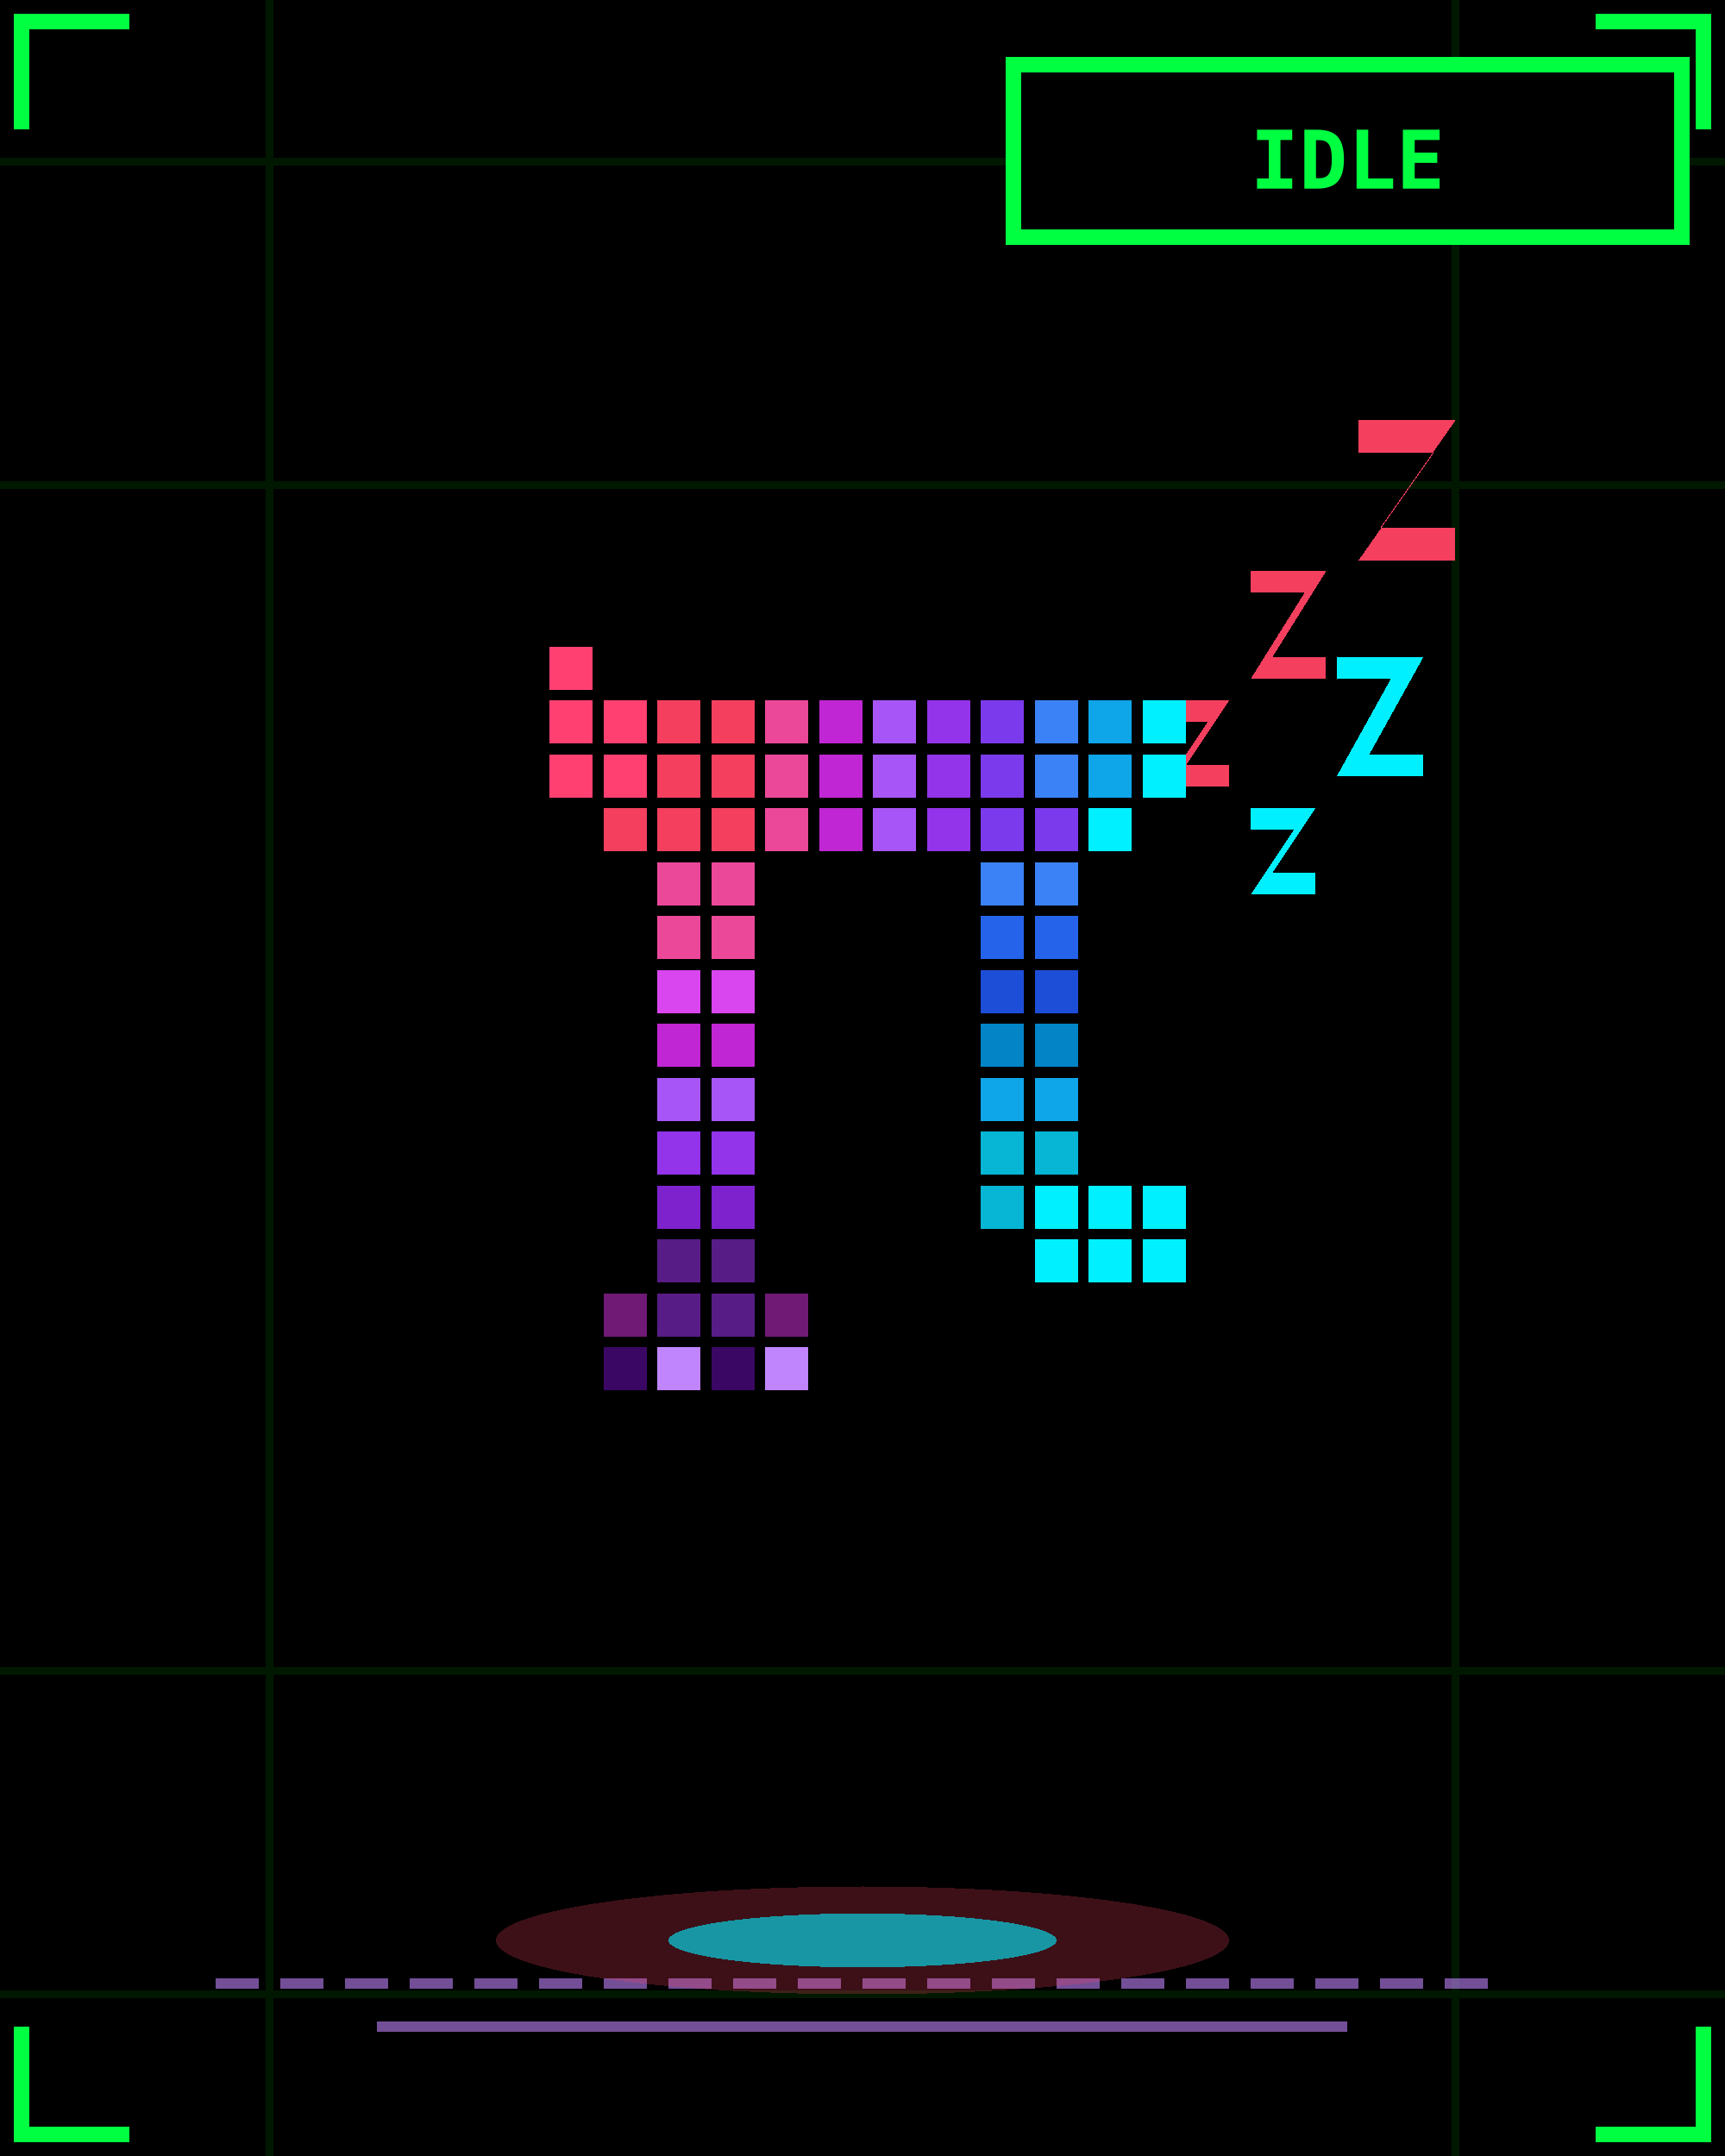
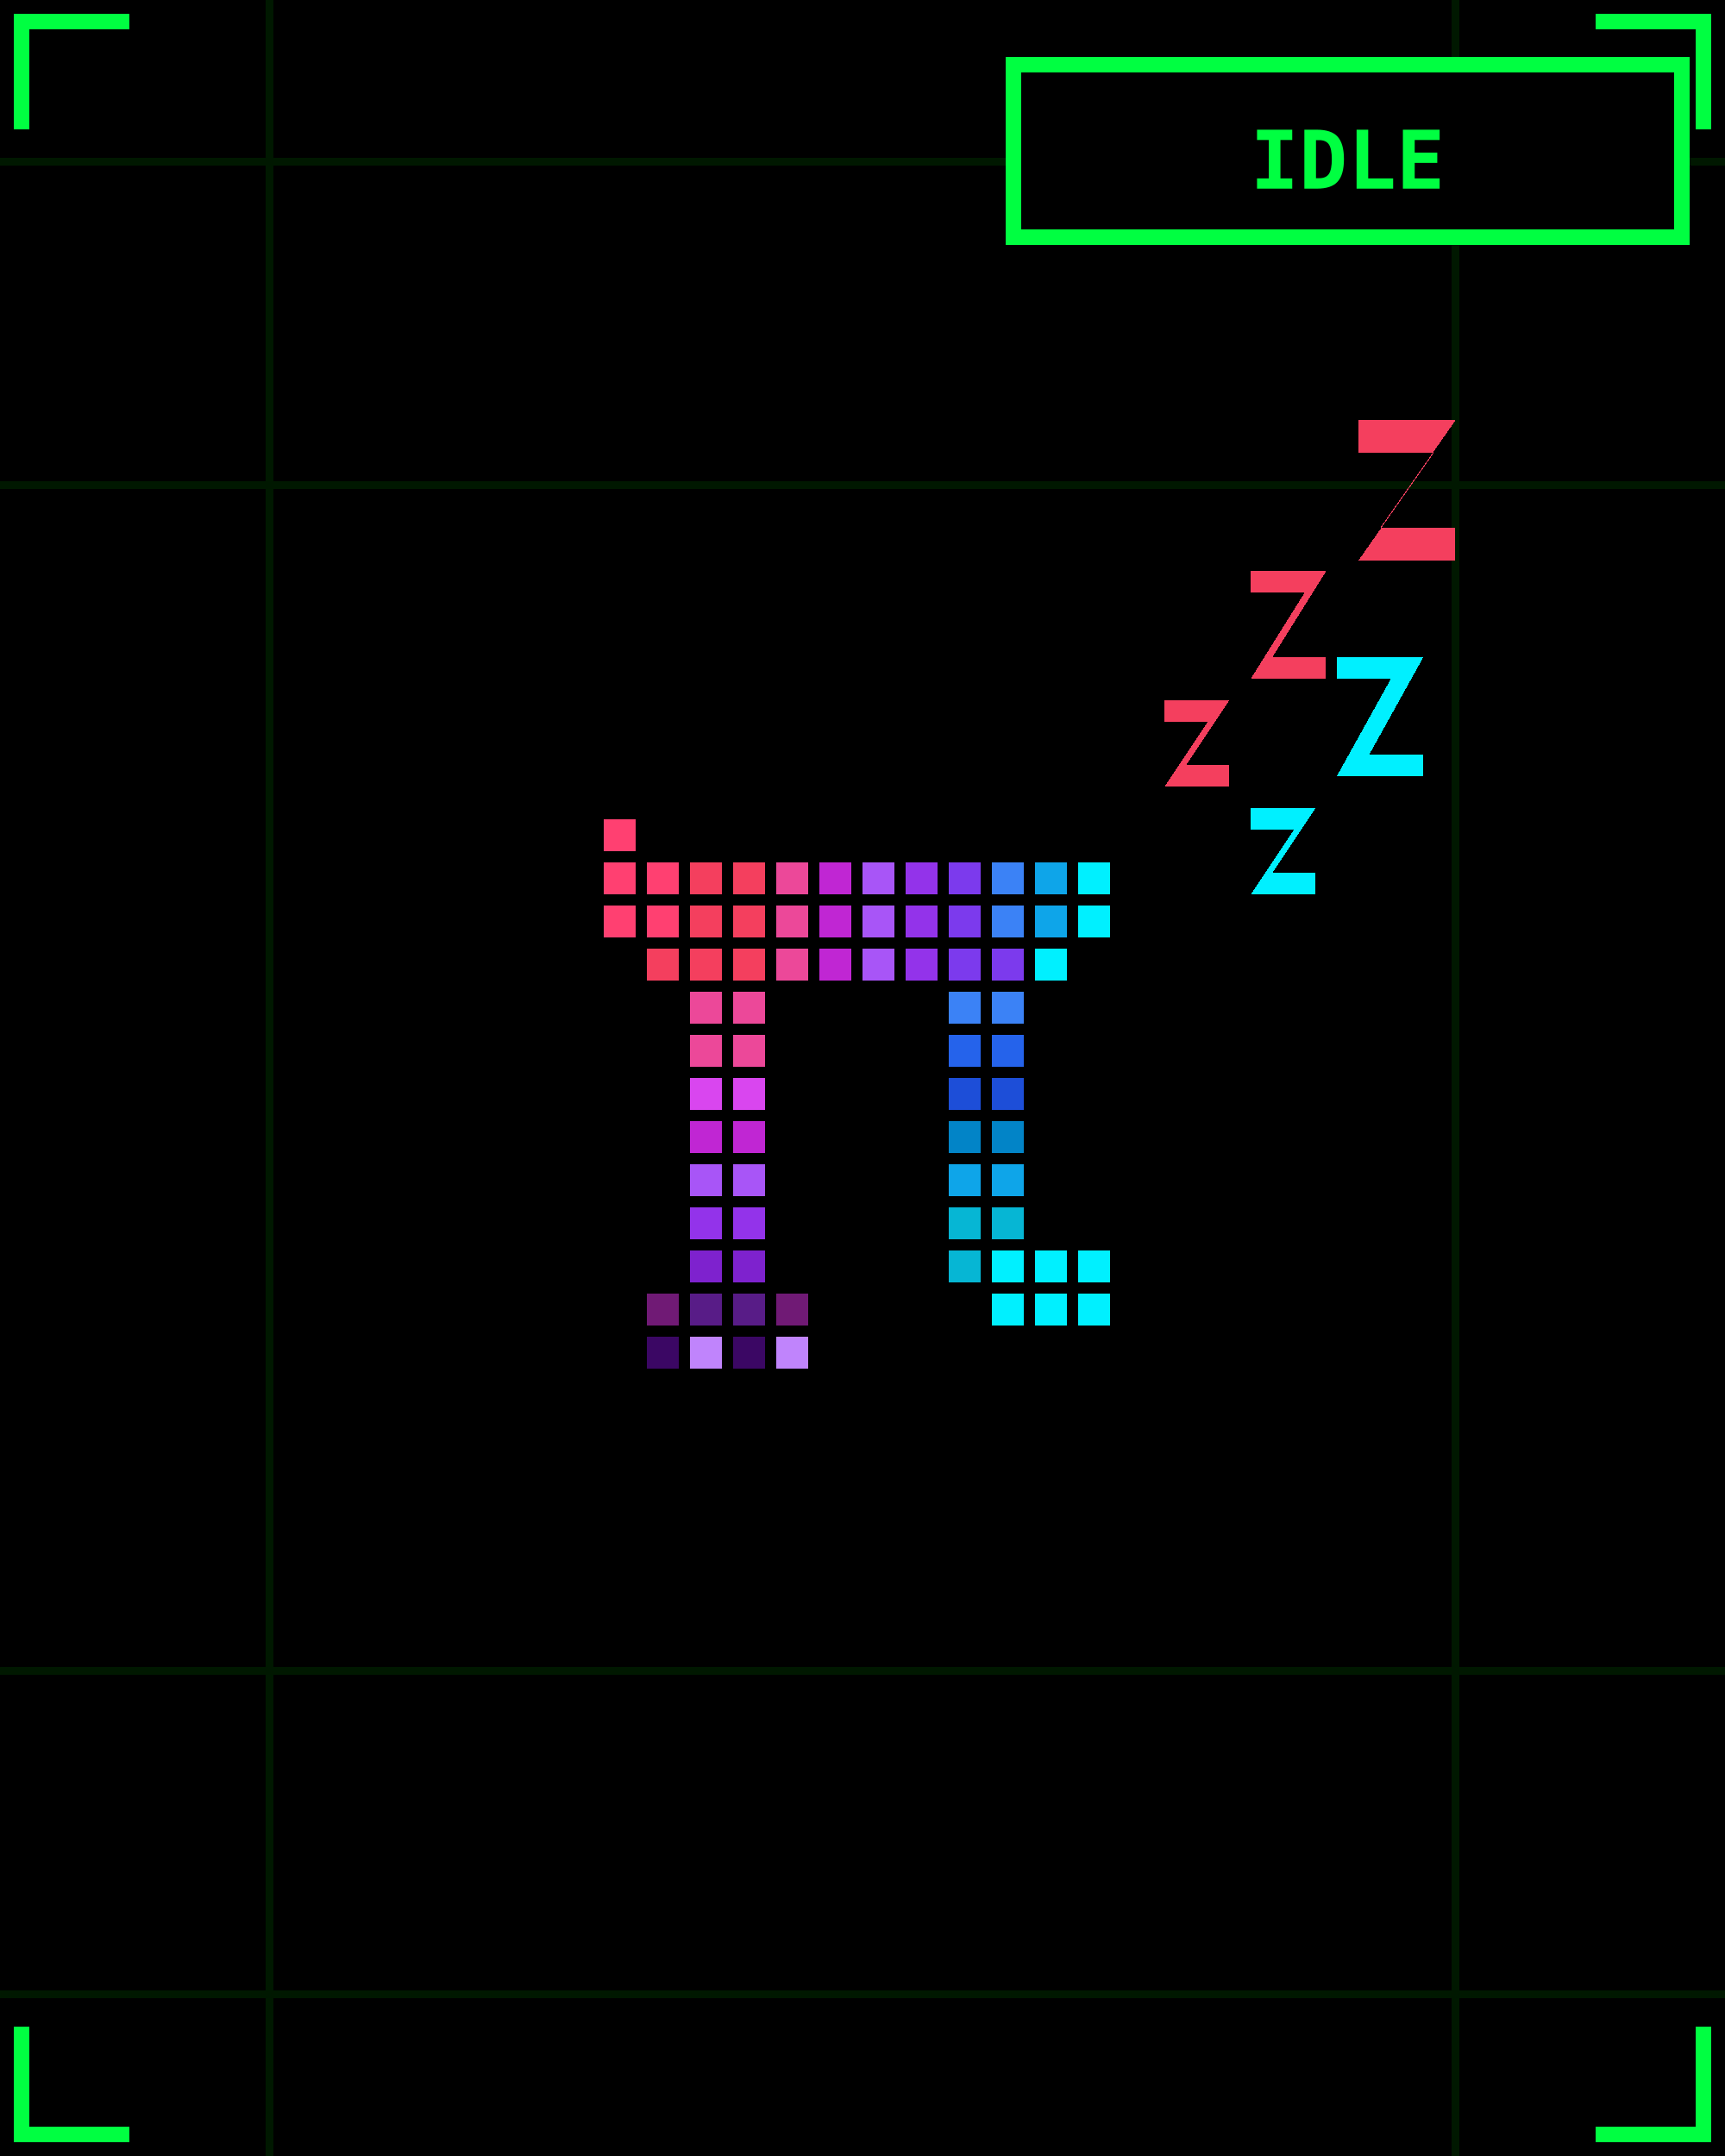
<svg xmlns="http://www.w3.org/2000/svg" viewBox="0 0 160 200" width="100%" height="100%" preserveAspectRatio="none" shape-rendering="crispEdges">
  <defs>
    <pattern id="piHalftone" x="0" y="0" width="4" height="4" patternUnits="userSpaceOnUse">
      <rect width="4" height="4" fill="#180b2c" />
      <rect x="0" y="0" width="2" height="2" fill="#c084fc" />
      <rect x="2" y="2" width="2" height="2" fill="#c084fc" />
    </pattern>
  </defs>
  <style>
    @keyframes pixelBreathe {
      0%, 100% { transform: translateY(0px); }
      50% { transform: translateY(-4px); }
    }
    @keyframes zClimb1 {
      0% { opacity: 0; transform: translate(0, 0); }
      30% { opacity: 1; }
      80% { opacity: 1; transform: translate(8px, -60px); }
      100% { opacity: 0; transform: translate(14px, -85px); }
    }
    @keyframes zClimb2 {
      0% { opacity: 0; transform: translate(0, 0); }
      30% { opacity: 1; }
      80% { opacity: 1; transform: translate(10px, -60px); }
      100% { opacity: 0; transform: translate(18px, -85px); }
    }

    .mascot-idle { animation: pixelBreathe 2.4s steps(2) infinite; transform-origin: 80px 100px; }
    .z-1 { animation: zClimb1 3s steps(6) infinite; }
    .z-2 { animation: zClimb2 3s steps(6) infinite 1.5s; }
  </style>
  <rect width="160" height="200" fill="#000000" />
  <g stroke="#003b00" stroke-width="0.75" opacity="0.4">
    <line x1="0" y1="15" x2="160" y2="15" />
    <line x1="0" y1="45" x2="160" y2="45" />
    <line x1="0" y1="155" x2="160" y2="155" />
    <line x1="0" y1="185" x2="160" y2="185" />
    <line x1="25" y1="0" x2="25" y2="200" />
    <line x1="135" y1="0" x2="135" y2="200" />
  </g>
  <g stroke="#00ff41" stroke-width="1.5" fill="none">
    <path d="M2,12 L2,2 L12,2" />
    <path d="M158,12 L158,2 L148,2" />
    <path d="M2,188 L2,198 L12,198" />
    <path d="M158,188 L158,198 L148,198" />
  </g>
  <g transform="translate(94, 6)">
    <rect width="62" height="16" fill="#000000" stroke="#00ff41" stroke-width="1.5" />
    <text x="31" y="11.5" font-family="'Fira Code', monospace" font-size="7.5" font-weight="900" fill="#00ff41" text-anchor="middle">IDLE</text>
  </g>
  <g class="z-1" fill="#f43f5e" transform="translate(108, 65)">
    <path d="M0,0 H6 L2,6 H6 V8 H0 L4,2 H0 Z" />
    <path d="M8,-12 H15 L10,-4 H15 V-2 H8 L13,-10 H8 Z" />
    <path d="M18,-26 H27 L20,-16 H27 V-13 H18 L25,-23 H18 Z" />
  </g>
  <g class="z-2" fill="#00f0ff" transform="translate(116, 75)">
    <path d="M0,0 H6 L2,6 H6 V8 H0 L4,2 H0 Z" />
    <path d="M8,-14 H16 L11,-5 H16 V-3 H8 L13,-12 H8 Z" />
  </g>
-   <g opacity="0.6" stroke="#c084fc" stroke-width="1">
-     <line x1="20" y1="184" x2="140" y2="184" stroke-dasharray="4,2" />
-     <line x1="35" y1="188" x2="125" y2="188" />
-   </g>
-   <ellipse cx="80" cy="180" rx="34" ry="5" fill="#f43f5e" opacity="0.25" />
-   <ellipse cx="80" cy="180" rx="18" ry="2.5" fill="#00f0ff" opacity="0.6" />
  <g class="mascot-idle">
-     <rect x="51" y="60" width="4" height="4" fill="#ff4071" />
-     <rect x="51" y="65" width="4" height="4" fill="#ff4071" />
-     <rect x="51" y="70" width="4" height="4" fill="#ff4071" />
-     <rect x="56" y="65" width="4" height="4" fill="#ff4071" />
-     <rect x="61" y="65" width="4" height="4" fill="#f43f5e" />
-     <rect x="66" y="65" width="4" height="4" fill="#f43f5e" />
-     <rect x="71" y="65" width="4" height="4" fill="#ec4899" />
-     <rect x="76" y="65" width="4" height="4" fill="#c026d3" />
-     <rect x="81" y="65" width="4" height="4" fill="#a855f7" />
-     <rect x="86" y="65" width="4" height="4" fill="#9333ea" />
-     <rect x="91" y="65" width="4" height="4" fill="#7c3aed" />
-     <rect x="96" y="65" width="4" height="4" fill="#3b82f6" />
-     <rect x="101" y="65" width="4" height="4" fill="#0ea5e9" />
-     <rect x="106" y="65" width="4" height="4" fill="#00f0ff" />
-     <rect x="106" y="70" width="4" height="4" fill="#00f0ff" />
-     <rect x="56" y="70" width="4" height="4" fill="#ff4071" />
-     <rect x="61" y="70" width="4" height="4" fill="#f43f5e" />
-     <rect x="66" y="70" width="4" height="4" fill="#f43f5e" />
-     <rect x="71" y="70" width="4" height="4" fill="#ec4899" />
-     <rect x="76" y="70" width="4" height="4" fill="#c026d3" />
-     <rect x="81" y="70" width="4" height="4" fill="#a855f7" />
-     <rect x="86" y="70" width="4" height="4" fill="#9333ea" />
-     <rect x="91" y="70" width="4" height="4" fill="#7c3aed" />
-     <rect x="96" y="70" width="4" height="4" fill="#3b82f6" />
-     <rect x="101" y="70" width="4" height="4" fill="#0ea5e9" />
-     <rect x="56" y="75" width="4" height="4" fill="#f43f5e" />
-     <rect x="71" y="75" width="4" height="4" fill="#ec4899" />
-     <rect x="76" y="75" width="4" height="4" fill="#c026d3" />
-     <rect x="81" y="75" width="4" height="4" fill="#a855f7" />
-     <rect x="86" y="75" width="4" height="4" fill="#9333ea" />
-     <rect x="101" y="75" width="4" height="4" fill="#00f0ff" />
-     <rect x="61" y="75" width="4" height="4" fill="#f43f5e" />
-     <rect x="66" y="75" width="4" height="4" fill="#f43f5e" />
-     <rect x="61" y="80" width="4" height="4" fill="#ec4899" />
-     <rect x="66" y="80" width="4" height="4" fill="#ec4899" />
-     <rect x="61" y="85" width="4" height="4" fill="#ec4899" />
-     <rect x="66" y="85" width="4" height="4" fill="#ec4899" />
-     <rect x="61" y="90" width="4" height="4" fill="#d946ef" />
-     <rect x="66" y="90" width="4" height="4" fill="#d946ef" />
-     <rect x="61" y="95" width="4" height="4" fill="#c026d3" />
-     <rect x="66" y="95" width="4" height="4" fill="#c026d3" />
-     <rect x="61" y="100" width="4" height="4" fill="#a855f7" />
-     <rect x="66" y="100" width="4" height="4" fill="#a855f7" />
-     <rect x="61" y="105" width="4" height="4" fill="#9333ea" />
-     <rect x="66" y="105" width="4" height="4" fill="#9333ea" />
-     <rect x="61" y="110" width="4" height="4" fill="#7e22ce" />
-     <rect x="66" y="110" width="4" height="4" fill="#7e22ce" />
-     <rect x="61" y="115" width="4" height="4" fill="#581c87" />
-     <rect x="66" y="115" width="4" height="4" fill="#581c87" />
-     <rect x="56" y="120" width="4" height="4" fill="#701a75" />
-     <rect x="61" y="120" width="4" height="4" fill="#581c87" />
-     <rect x="66" y="120" width="4" height="4" fill="#581c87" />
-     <rect x="71" y="120" width="4" height="4" fill="#701a75" />
-     <rect x="56" y="125" width="4" height="4" fill="#3b0764" />
-     <rect x="61" y="125" width="4" height="4" fill="#c084fc" />
-     <rect x="66" y="125" width="4" height="4" fill="#3b0764" />
-     <rect x="71" y="125" width="4" height="4" fill="#c084fc" />
-     <rect x="91" y="75" width="4" height="4" fill="#7c3aed" />
-     <rect x="96" y="75" width="4" height="4" fill="#7c3aed" />
-     <rect x="91" y="80" width="4" height="4" fill="#3b82f6" />
-     <rect x="96" y="80" width="4" height="4" fill="#3b82f6" />
-     <rect x="91" y="85" width="4" height="4" fill="#2563eb" />
-     <rect x="96" y="85" width="4" height="4" fill="#2563eb" />
-     <rect x="91" y="90" width="4" height="4" fill="#1d4ed8" />
-     <rect x="96" y="90" width="4" height="4" fill="#1d4ed8" />
-     <rect x="91" y="95" width="4" height="4" fill="#0284c7" />
-     <rect x="96" y="95" width="4" height="4" fill="#0284c7" />
-     <rect x="91" y="100" width="4" height="4" fill="#0ea5e9" />
-     <rect x="96" y="100" width="4" height="4" fill="#0ea5e9" />
-     <rect x="91" y="105" width="4" height="4" fill="#06b6d4" />
-     <rect x="96" y="105" width="4" height="4" fill="#06b6d4" />
-     <rect x="91" y="110" width="4" height="4" fill="#06b6d4" />
-     <rect x="96" y="110" width="4" height="4" fill="#00f0ff" />
-     <rect x="101" y="110" width="4" height="4" fill="#00f0ff" />
-     <rect x="96" y="115" width="4" height="4" fill="#00f0ff" />
-     <rect x="101" y="115" width="4" height="4" fill="#00f0ff" />
-     <rect x="106" y="115" width="4" height="4" fill="#00f0ff" />
-     <rect x="106" y="110" width="4" height="4" fill="#00f0ff" />
+     <rect x="56" y="76" width="3" height="3" fill="#ff4071" />
+     <rect x="56" y="80" width="3" height="3" fill="#ff4071" />
+     <rect x="56" y="84" width="3" height="3" fill="#ff4071" />
+     <rect x="60" y="80" width="3" height="3" fill="#ff4071" />
+     <rect x="64" y="80" width="3" height="3" fill="#f43f5e" />
+     <rect x="68" y="80" width="3" height="3" fill="#f43f5e" />
+     <rect x="72" y="80" width="3" height="3" fill="#ec4899" />
+     <rect x="76" y="80" width="3" height="3" fill="#c026d3" />
+     <rect x="80" y="80" width="3" height="3" fill="#a855f7" />
+     <rect x="84" y="80" width="3" height="3" fill="#9333ea" />
+     <rect x="88" y="80" width="3" height="3" fill="#7c3aed" />
+     <rect x="92" y="80" width="3" height="3" fill="#3b82f6" />
+     <rect x="96" y="80" width="3" height="3" fill="#0ea5e9" />
+     <rect x="100" y="80" width="3" height="3" fill="#00f0ff" />
+     <rect x="100" y="84" width="3" height="3" fill="#00f0ff" />
+     <rect x="60" y="84" width="3" height="3" fill="#ff4071" />
+     <rect x="64" y="84" width="3" height="3" fill="#f43f5e" />
+     <rect x="68" y="84" width="3" height="3" fill="#f43f5e" />
+     <rect x="72" y="84" width="3" height="3" fill="#ec4899" />
+     <rect x="76" y="84" width="3" height="3" fill="#c026d3" />
+     <rect x="80" y="84" width="3" height="3" fill="#a855f7" />
+     <rect x="84" y="84" width="3" height="3" fill="#9333ea" />
+     <rect x="88" y="84" width="3" height="3" fill="#7c3aed" />
+     <rect x="92" y="84" width="3" height="3" fill="#3b82f6" />
+     <rect x="96" y="84" width="3" height="3" fill="#0ea5e9" />
+     <rect x="60" y="88" width="3" height="3" fill="#f43f5e" />
+     <rect x="72" y="88" width="3" height="3" fill="#ec4899" />
+     <rect x="76" y="88" width="3" height="3" fill="#c026d3" />
+     <rect x="80" y="88" width="3" height="3" fill="#a855f7" />
+     <rect x="84" y="88" width="3" height="3" fill="#9333ea" />
+     <rect x="96" y="88" width="3" height="3" fill="#00f0ff" />
+     <rect x="64" y="88" width="3" height="3" fill="#f43f5e" />
+     <rect x="68" y="88" width="3" height="3" fill="#f43f5e" />
+     <rect x="64" y="92" width="3" height="3" fill="#ec4899" />
+     <rect x="68" y="92" width="3" height="3" fill="#ec4899" />
+     <rect x="64" y="96" width="3" height="3" fill="#ec4899" />
+     <rect x="68" y="96" width="3" height="3" fill="#ec4899" />
+     <rect x="64" y="100" width="3" height="3" fill="#d946ef" />
+     <rect x="68" y="100" width="3" height="3" fill="#d946ef" />
+     <rect x="64" y="104" width="3" height="3" fill="#c026d3" />
+     <rect x="68" y="104" width="3" height="3" fill="#c026d3" />
+     <rect x="64" y="108" width="3" height="3" fill="#a855f7" />
+     <rect x="68" y="108" width="3" height="3" fill="#a855f7" />
+     <rect x="64" y="112" width="3" height="3" fill="#9333ea" />
+     <rect x="68" y="112" width="3" height="3" fill="#9333ea" />
+     <rect x="64" y="116" width="3" height="3" fill="#7e22ce" />
+     <rect x="68" y="116" width="3" height="3" fill="#7e22ce" />
+     <rect x="60" y="120" width="3" height="3" fill="#701a75" />
+     <rect x="64" y="120" width="3" height="3" fill="#581c87" />
+     <rect x="68" y="120" width="3" height="3" fill="#581c87" />
+     <rect x="72" y="120" width="3" height="3" fill="#701a75" />
+     <rect x="60" y="124" width="3" height="3" fill="#3b0764" />
+     <rect x="64" y="124" width="3" height="3" fill="#c084fc" />
+     <rect x="68" y="124" width="3" height="3" fill="#3b0764" />
+     <rect x="72" y="124" width="3" height="3" fill="#c084fc" />
+     <rect x="88" y="88" width="3" height="3" fill="#7c3aed" />
+     <rect x="92" y="88" width="3" height="3" fill="#7c3aed" />
+     <rect x="88" y="92" width="3" height="3" fill="#3b82f6" />
+     <rect x="92" y="92" width="3" height="3" fill="#3b82f6" />
+     <rect x="88" y="96" width="3" height="3" fill="#2563eb" />
+     <rect x="92" y="96" width="3" height="3" fill="#2563eb" />
+     <rect x="88" y="100" width="3" height="3" fill="#1d4ed8" />
+     <rect x="92" y="100" width="3" height="3" fill="#1d4ed8" />
+     <rect x="88" y="104" width="3" height="3" fill="#0284c7" />
+     <rect x="92" y="104" width="3" height="3" fill="#0284c7" />
+     <rect x="88" y="108" width="3" height="3" fill="#0ea5e9" />
+     <rect x="92" y="108" width="3" height="3" fill="#0ea5e9" />
+     <rect x="88" y="112" width="3" height="3" fill="#06b6d4" />
+     <rect x="92" y="112" width="3" height="3" fill="#06b6d4" />
+     <rect x="88" y="116" width="3" height="3" fill="#06b6d4" />
+     <rect x="92" y="116" width="3" height="3" fill="#00f0ff" />
+     <rect x="96" y="116" width="3" height="3" fill="#00f0ff" />
+     <rect x="92" y="120" width="3" height="3" fill="#00f0ff" />
+     <rect x="96" y="120" width="3" height="3" fill="#00f0ff" />
+     <rect x="100" y="120" width="3" height="3" fill="#00f0ff" />
+     <rect x="100" y="116" width="3" height="3" fill="#00f0ff" />
  </g>
</svg>
